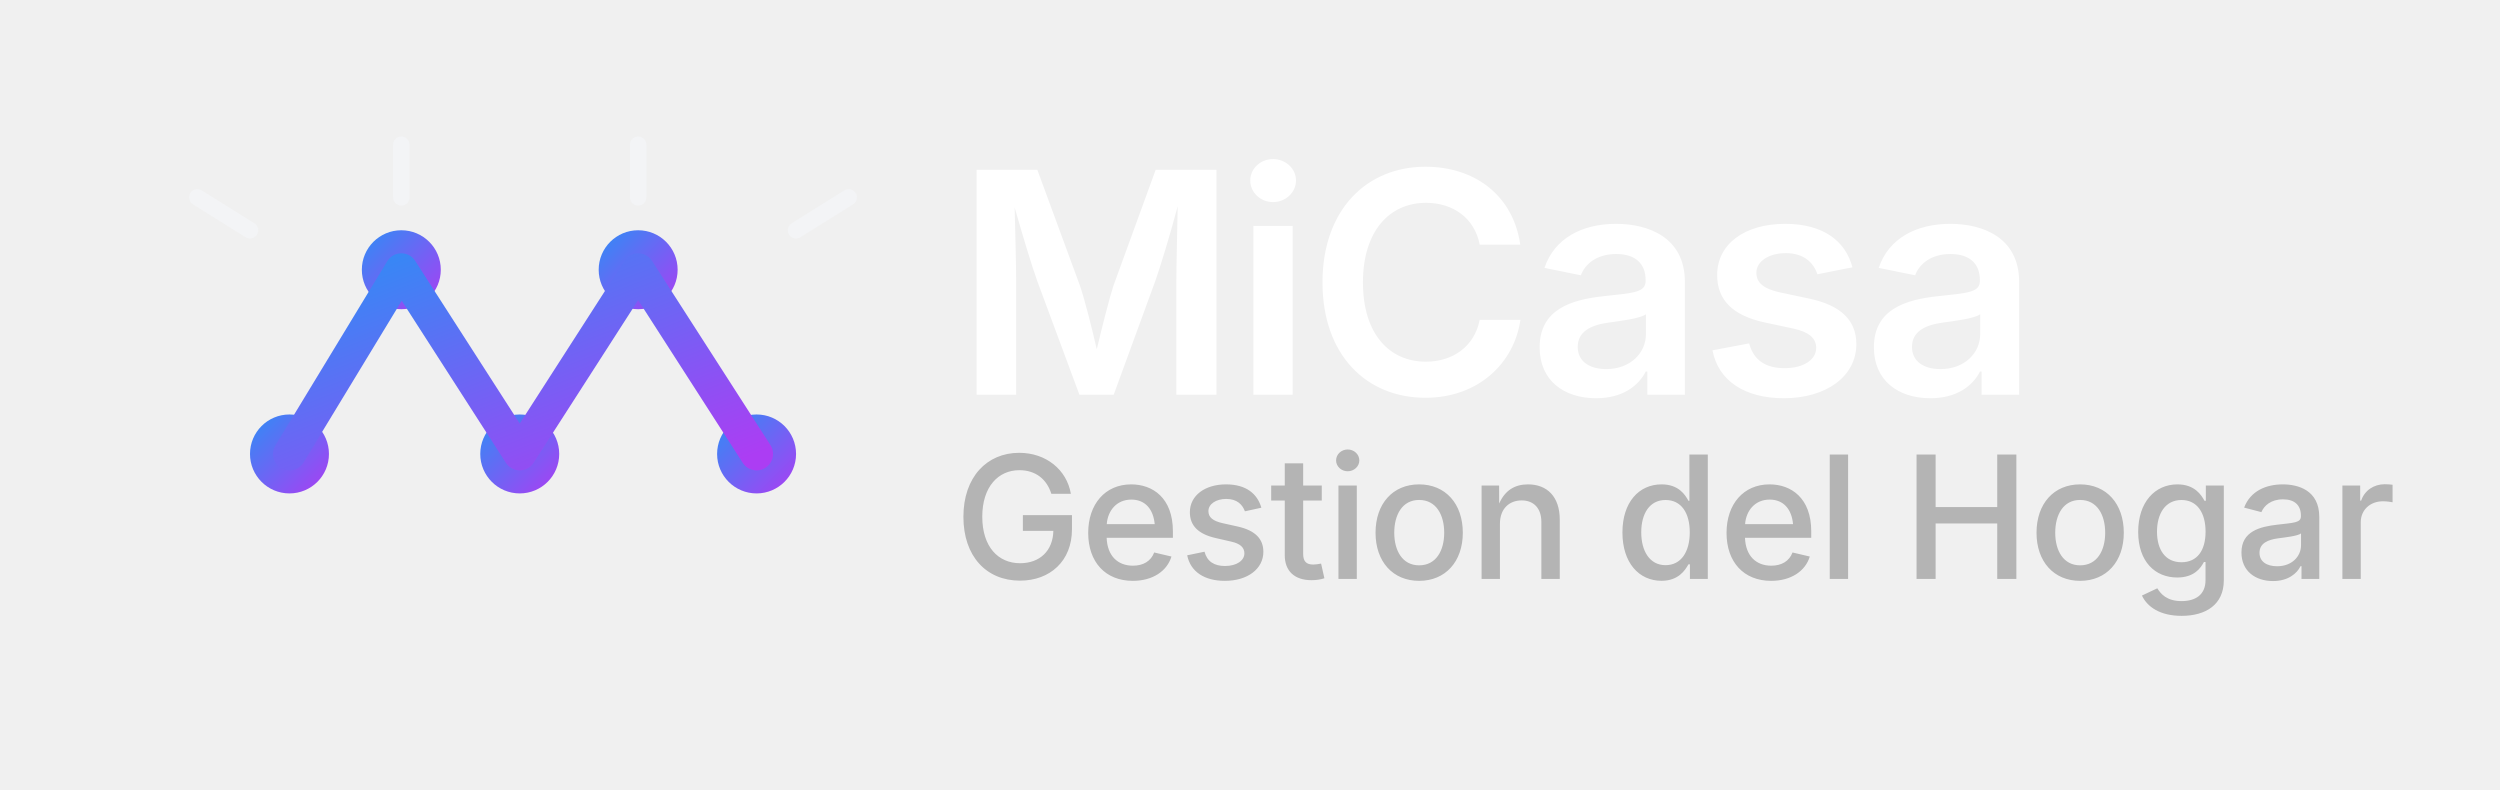
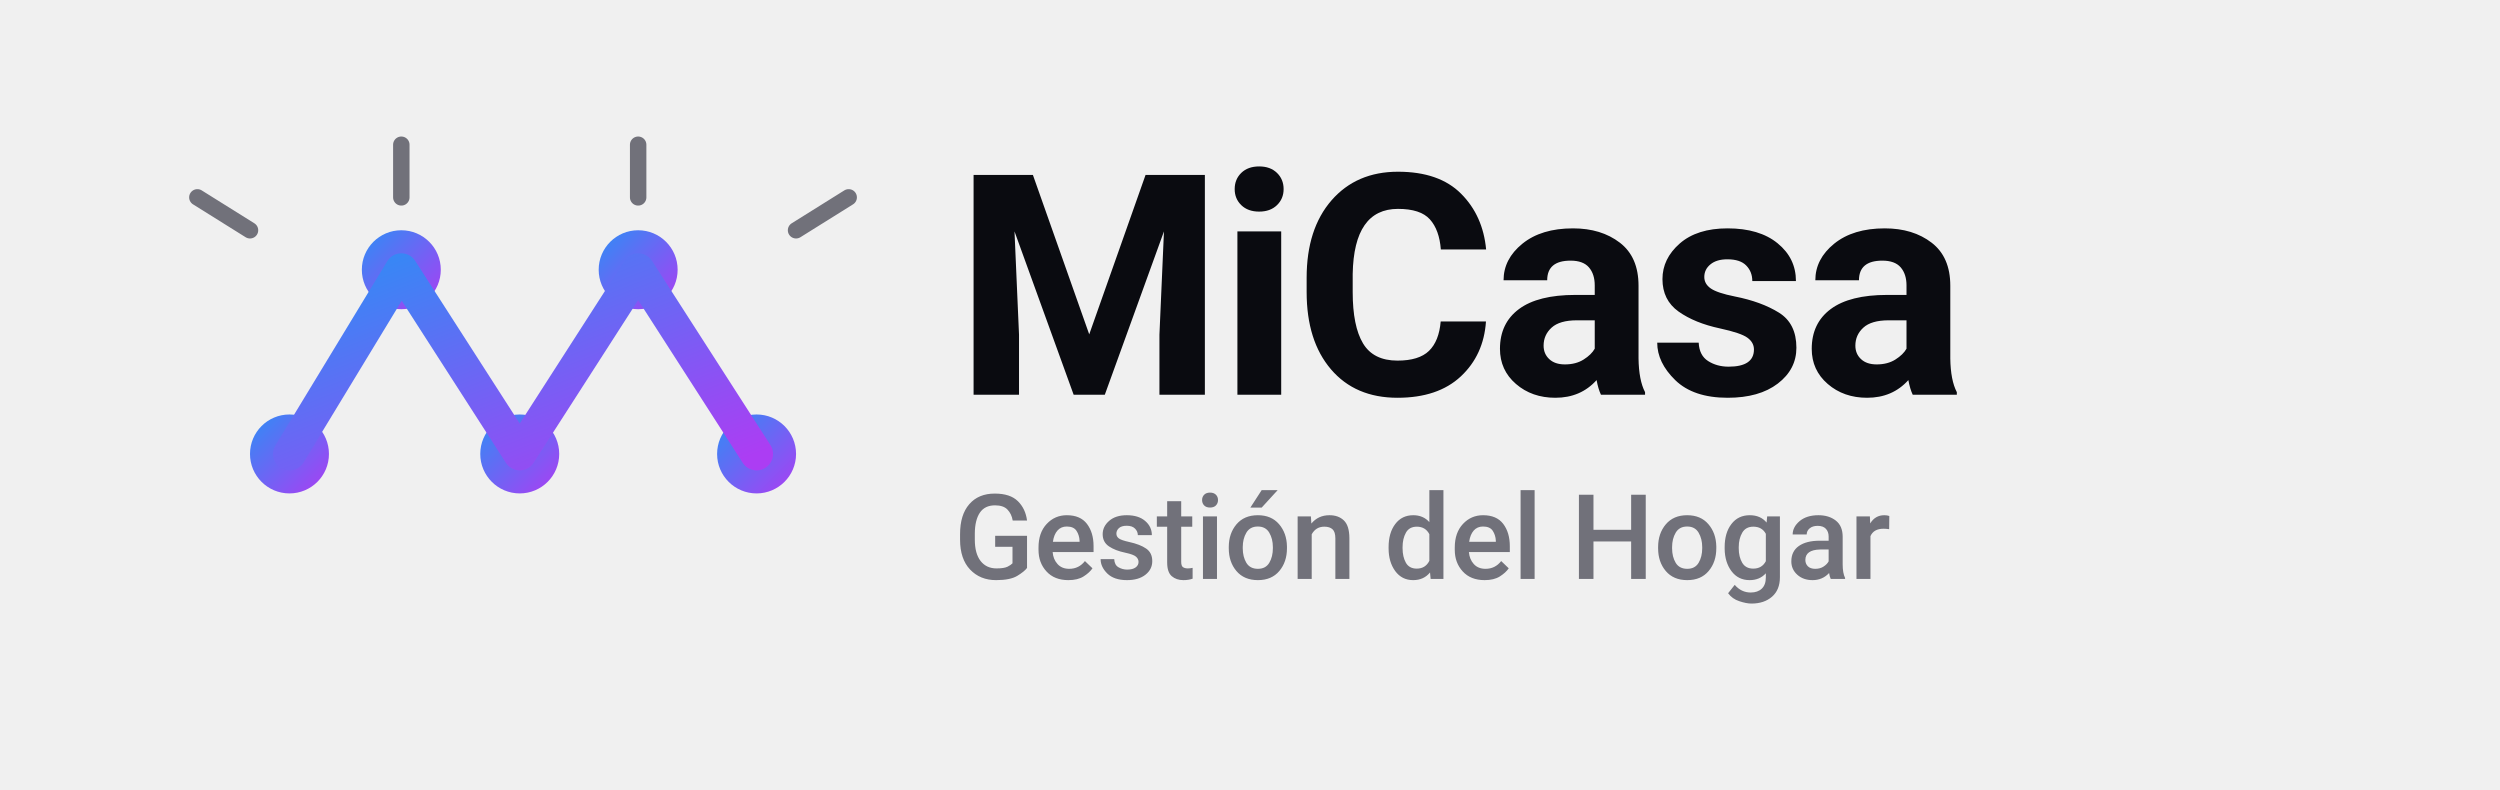
- <svg xmlns="http://www.w3.org/2000/svg" viewBox="0 0 760 240" role="img" aria-labelledby="micasaLogoTitle micasaLogoDesc">
+ <svg xmlns="http://www.w3.org/2000/svg" viewBox="0 0 760 240" role="img" aria-labelledby="micasaLogoBlackTitle micasaLogoBlackDesc">
  <defs>
-     <linearGradient id="micasaBrandGradient" x1="0%" y1="0%" x2="100%" y2="100%">
+     <linearGradient id="micasaBrandGradientBlack" x1="0%" y1="0%" x2="100%" y2="100%">
      <stop offset="0%" stop-color="#2E8DF5" />
      <stop offset="100%" stop-color="#AC3DF3" />
    </linearGradient>
  </defs>
  <g transform="translate(40 36)">
-     <circle cx="48" cy="102" r="12" fill="url(#micasaBrandGradient)" />
-     <circle cx="82" cy="46" r="12" fill="url(#micasaBrandGradient)" />
-     <circle cx="118" cy="102" r="12" fill="url(#micasaBrandGradient)" />
-     <circle cx="154" cy="46" r="12" fill="url(#micasaBrandGradient)" />
-     <circle cx="190" cy="102" r="12" fill="url(#micasaBrandGradient)" />
-     <path d="M48 102 L82 46 L118 102 L154 46 L190 102" fill="none" stroke="url(#micasaBrandGradient)" stroke-width="10" stroke-linecap="round" stroke-linejoin="round" />
-     <line x1="82" y1="24" x2="82" y2="8" stroke="#F3F4F6" stroke-width="5" stroke-linecap="round" />
-     <line x1="154" y1="24" x2="154" y2="8" stroke="#F3F4F6" stroke-width="5" stroke-linecap="round" />
-     <line x1="36" y1="34" x2="20" y2="24" stroke="#F3F4F6" stroke-width="5" stroke-linecap="round" />
-     <line x1="202" y1="34" x2="218" y2="24" stroke="#F3F4F6" stroke-width="5" stroke-linecap="round" />
+     <circle cx="48" cy="102" r="12" fill="url(#micasaBrandGradientBlack)" />
+     <circle cx="82" cy="46" r="12" fill="url(#micasaBrandGradientBlack)" />
+     <circle cx="118" cy="102" r="12" fill="url(#micasaBrandGradientBlack)" />
+     <circle cx="154" cy="46" r="12" fill="url(#micasaBrandGradientBlack)" />
+     <circle cx="190" cy="102" r="12" fill="url(#micasaBrandGradientBlack)" />
+     <path d="M48 102 L82 46 L118 102 L154 46 L190 102" fill="none" stroke="url(#micasaBrandGradientBlack)" stroke-width="10" stroke-linecap="round" stroke-linejoin="round" />
+     <line x1="82" y1="24" x2="82" y2="8" stroke="#71717A" stroke-width="5" stroke-linecap="round" />
+     <line x1="154" y1="24" x2="154" y2="8" stroke="#71717A" stroke-width="5" stroke-linecap="round" />
+     <line x1="36" y1="34" x2="20" y2="24" stroke="#71717A" stroke-width="5" stroke-linecap="round" />
+     <line x1="202" y1="34" x2="218" y2="24" stroke="#71717A" stroke-width="5" stroke-linecap="round" />
  </g>
-   <text x="290" y="120" fill="#FFFFFF" font-family="Inter, ui-sans-serif, system-ui, -apple-system, Segoe UI, Roboto, Helvetica, Arial, sans-serif" font-size="94" font-weight="600" letter-spacing="-2">
+   <text x="290" y="120" fill="#0A0B10" font-family="ui-sans-serif, system-ui, -apple-system, Segoe UI, Roboto, Helvetica, Arial, sans-serif" font-size="94" font-weight="600" letter-spacing="-2">
    MiCasa
  </text>
-   <text x="290" y="176" fill="#B4B4B4" font-family="Inter, ui-sans-serif, system-ui, -apple-system, Segoe UI, Roboto, Helvetica, Arial, sans-serif" font-size="52" font-weight="500" letter-spacing="-0.5">
-     Gestion del Hogar
+   <text x="290" y="176" fill="#71717A" font-family="ui-sans-serif, system-ui, -apple-system, Segoe UI, Roboto, Helvetica, Arial, sans-serif" font-size="36" font-weight="500" letter-spacing="-0.3">
+     Gestión del Hogar
  </text>
</svg>
